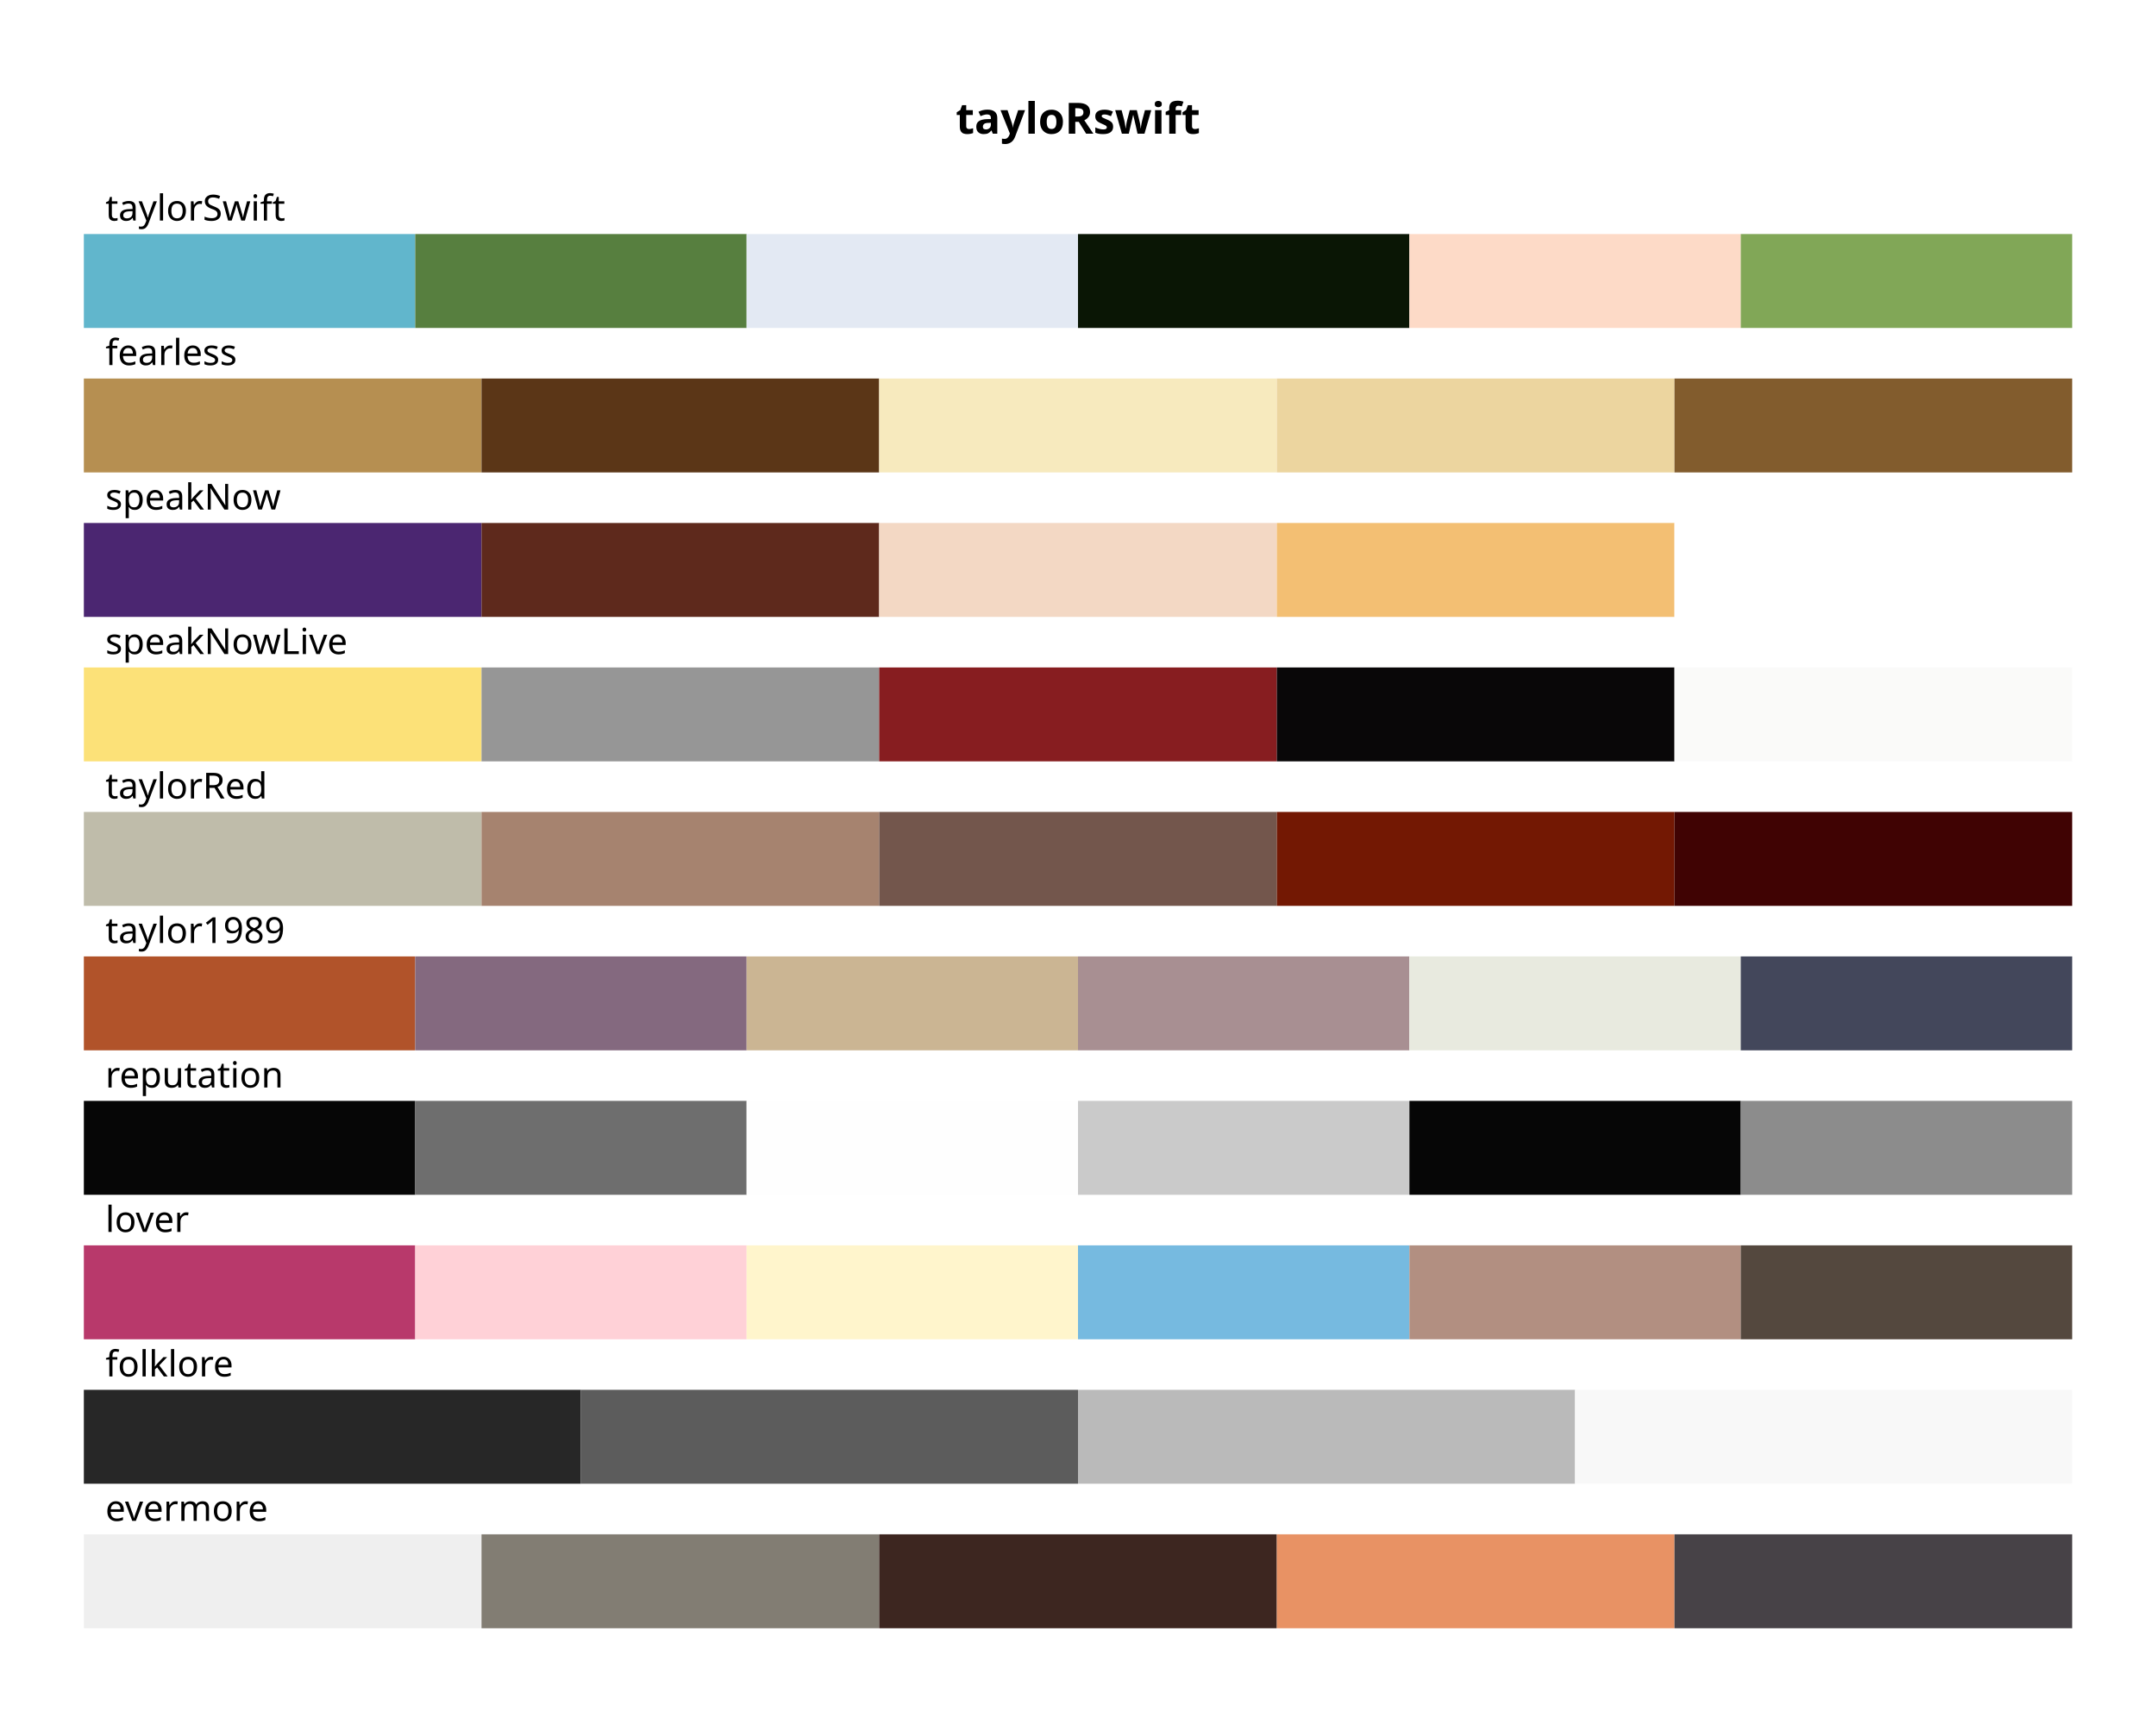
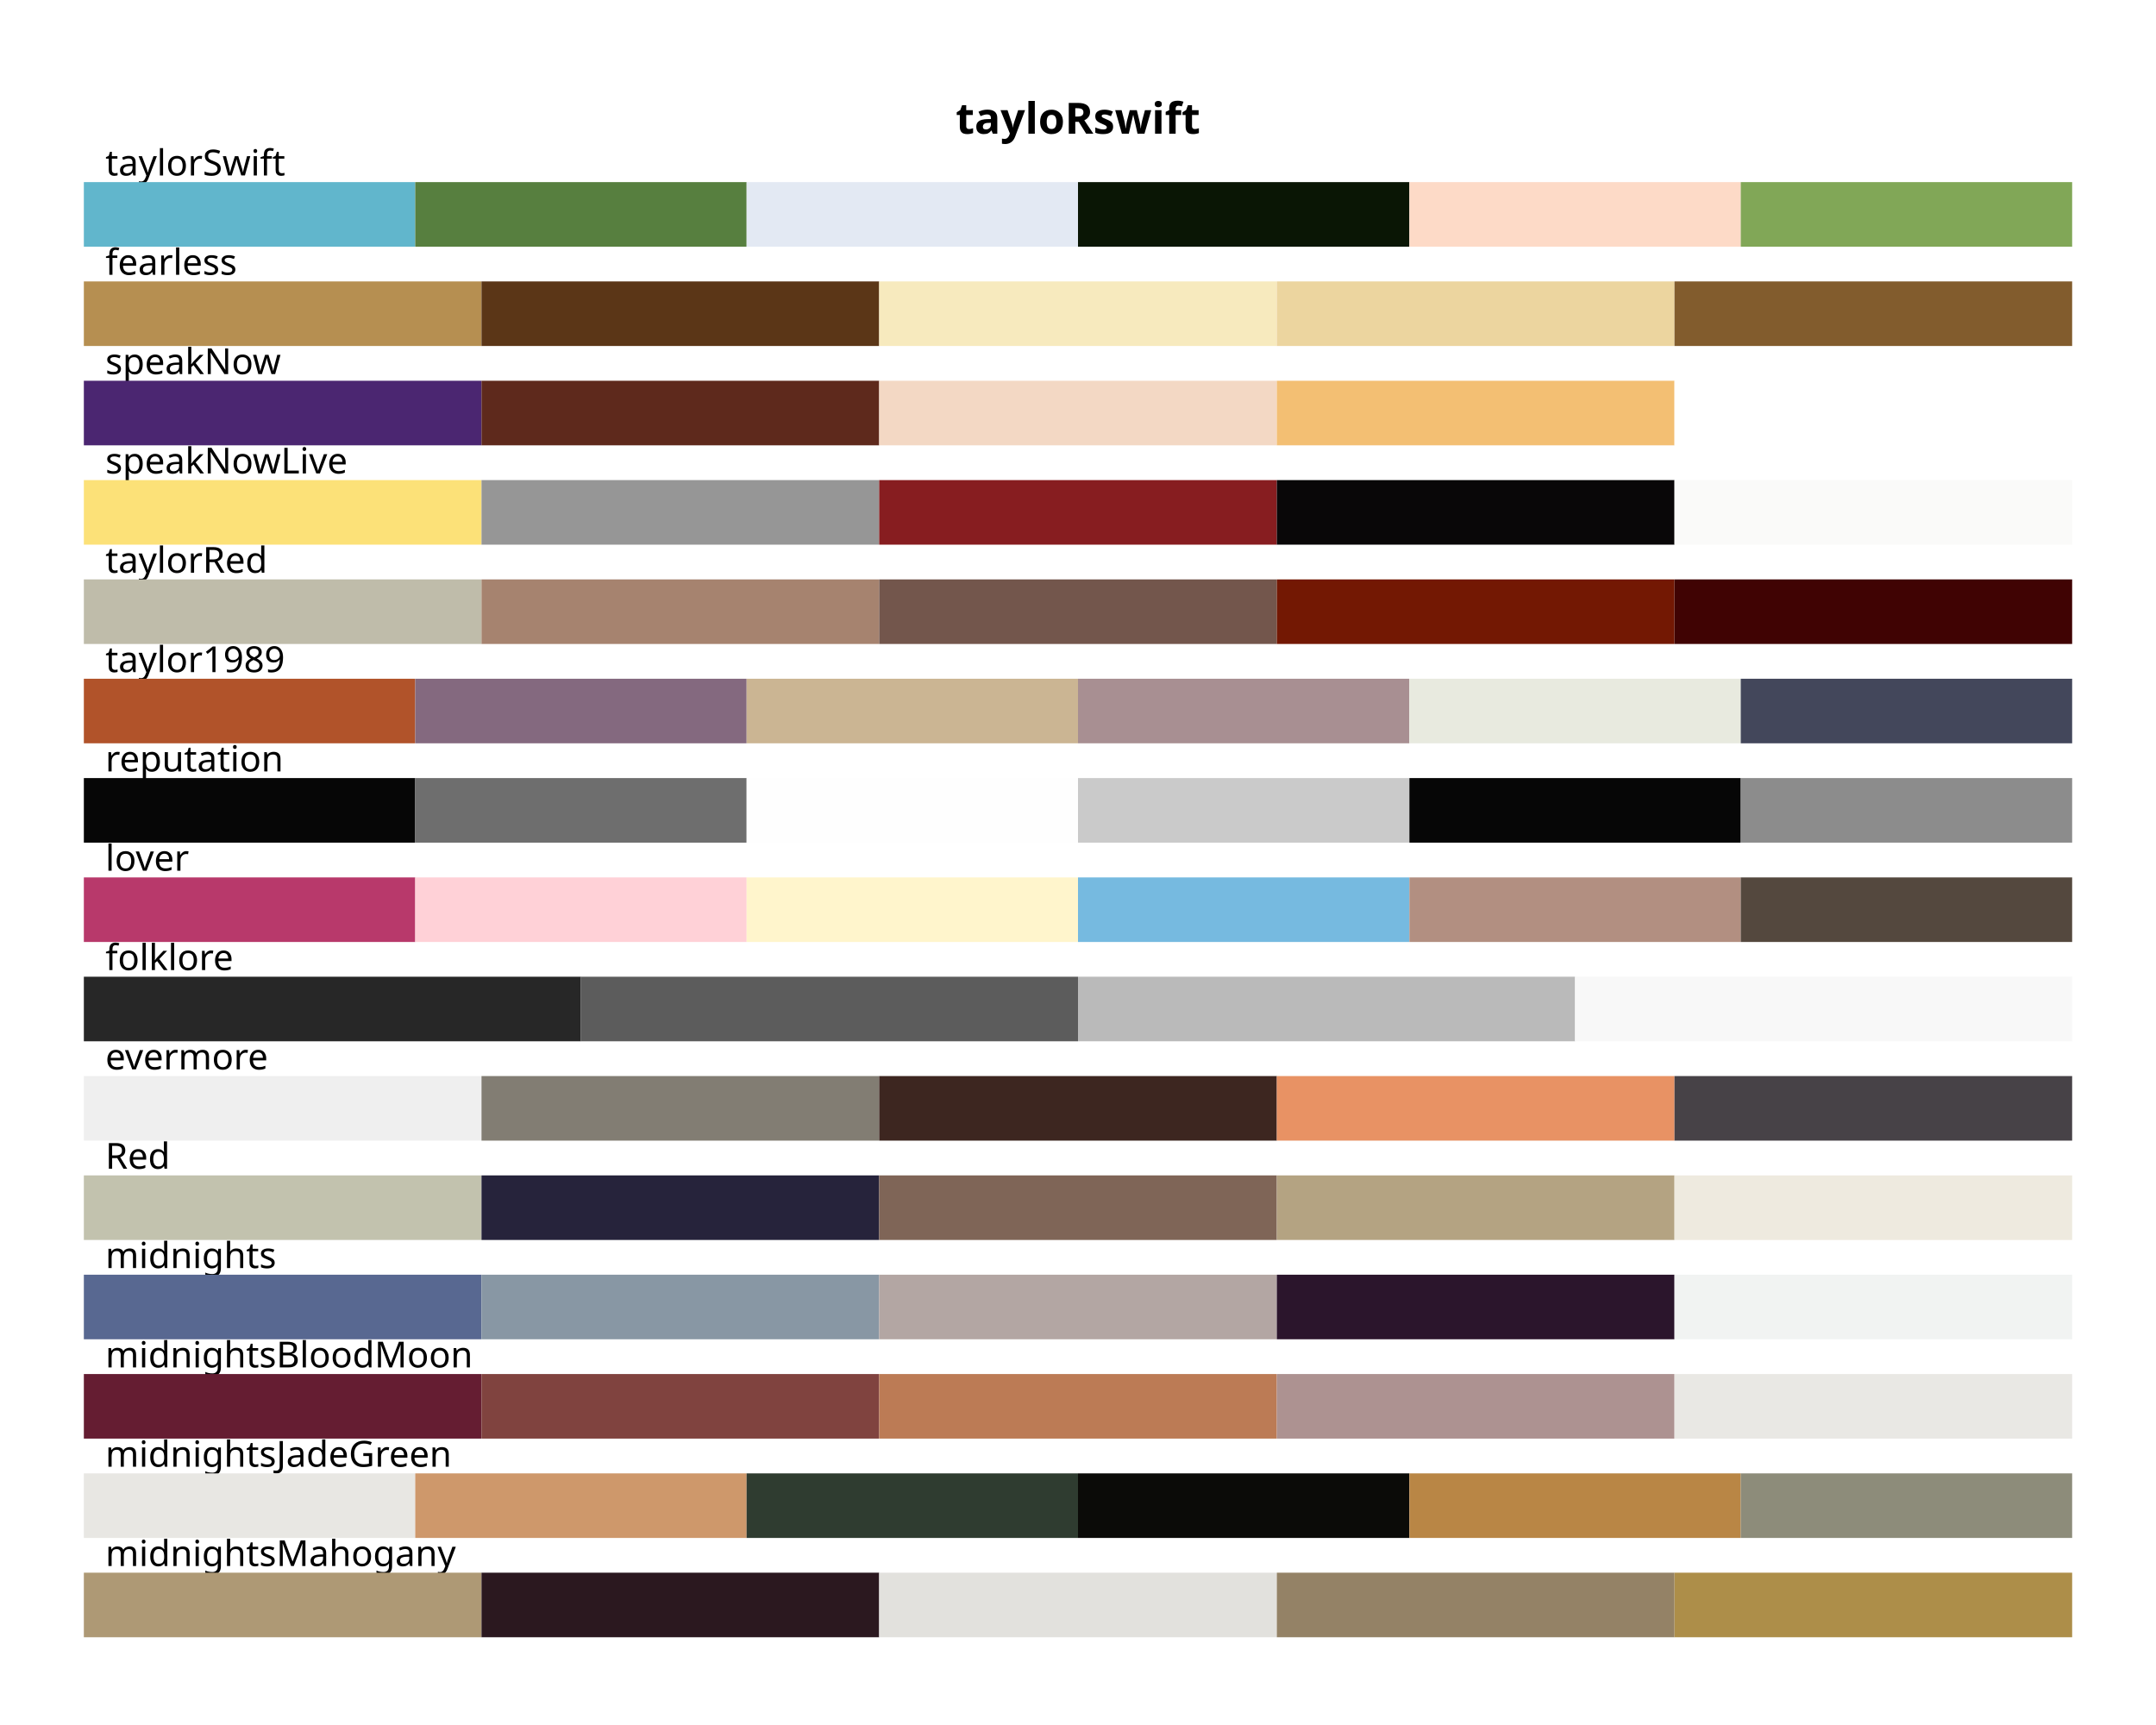
<svg xmlns="http://www.w3.org/2000/svg" class="svglite" data-engine-version="2.0" width="720.00pt" height="576.00pt" viewBox="0 0 720.00 576.00">
  <defs>
    <style type="text/css">
    .svglite line, .svglite polyline, .svglite polygon, .svglite path, .svglite rect, .svglite circle {
      fill: none;
      stroke: #000000;
      stroke-linecap: round;
      stroke-linejoin: round;
      stroke-miterlimit: 10.00;
    }
  </style>
  </defs>
  <rect width="100%" height="100%" style="stroke: none; fill: #FFFFFF;" />
  <defs>
    <clipPath id="cpMC4wMHw3MjAuMDB8MC4wMHw1NzYuMDA=">
      <rect x="0.00" y="0.00" width="720.00" height="576.00" />
    </clipPath>
  </defs>
  <g clip-path="url(#cpMC4wMHw3MjAuMDB8MC4wMHw1NzYuMDA=)">
    <text x="360.00" y="44.64" text-anchor="middle" style="font-size: 14.40px; font-weight: bold; font-family: sans;" textLength="69.63px" lengthAdjust="spacingAndGlyphs">tayloRswift</text>
  </g>
  <defs>
    <clipPath id="cpMS40NHw3MTguNTZ8MS40NHw1NzQuNTY=">
      <rect x="1.44" y="1.44" width="717.12" height="573.12" />
    </clipPath>
  </defs>
  <g clip-path="url(#cpMS40NHw3MTguNTZ8MS40NHw1NzQuNTY=)">
-     <text x="35.20" y="73.66" style="font-size: 12.00px; font-family: sans;" textLength="55.35px" lengthAdjust="spacingAndGlyphs">taylorSwift</text>
-     <rect x="28.00" y="78.15" width="110.67" height="31.36" style="stroke-width: 0.75; stroke: none; fill: #61B6CC;" />
-     <rect x="138.67" y="78.15" width="110.67" height="31.36" style="stroke-width: 0.75; stroke: none; fill: #577F3F;" />
-     <rect x="249.33" y="78.15" width="110.67" height="31.36" style="stroke-width: 0.75; stroke: none; fill: #E3E9F3;" />
-     <rect x="360.00" y="78.15" width="110.67" height="31.36" style="stroke-width: 0.75; stroke: none; fill: #0A1605;" />
-     <rect x="470.67" y="78.15" width="110.67" height="31.36" style="stroke-width: 0.75; stroke: none; fill: #FDDAC7;" />
-     <rect x="581.33" y="78.15" width="110.67" height="31.36" style="stroke-width: 0.75; stroke: none; fill: #81A757;" />
-     <text x="35.20" y="121.90" style="font-size: 12.00px; font-family: sans;" textLength="42.03px" lengthAdjust="spacingAndGlyphs">fearless</text>
-     <rect x="28.00" y="126.39" width="132.80" height="31.36" style="stroke-width: 0.75; stroke: none; fill: #B68F51;" />
-     <rect x="160.80" y="126.39" width="132.80" height="31.36" style="stroke-width: 0.75; stroke: none; fill: #5B3617;" />
-     <rect x="293.60" y="126.39" width="132.80" height="31.36" style="stroke-width: 0.75; stroke: none; fill: #F7EABE;" />
-     <rect x="426.40" y="126.39" width="132.80" height="31.36" style="stroke-width: 0.75; stroke: none; fill: #ECD59F;" />
-     <rect x="559.20" y="126.39" width="132.80" height="31.36" style="stroke-width: 0.75; stroke: none; fill: #825C2D;" />
-     <text x="35.20" y="170.15" style="font-size: 12.00px; font-family: sans;" textLength="56.04px" lengthAdjust="spacingAndGlyphs">speakNow</text>
-     <rect x="28.00" y="174.63" width="132.80" height="31.36" style="stroke-width: 0.75; stroke: none; fill: #4B2671;" />
-     <rect x="160.80" y="174.63" width="132.80" height="31.36" style="stroke-width: 0.75; stroke: none; fill: #5E291C;" />
-     <rect x="293.60" y="174.63" width="132.80" height="31.36" style="stroke-width: 0.75; stroke: none; fill: #F3D8C4;" />
-     <rect x="426.40" y="174.63" width="132.80" height="31.36" style="stroke-width: 0.75; stroke: none; fill: #F3BF73;" />
-     <rect x="559.20" y="174.63" width="132.80" height="31.36" style="stroke-width: 0.75; stroke: none; fill: #FFFFFF;" />
-     <text x="35.20" y="218.39" style="font-size: 12.00px; font-family: sans;" textLength="78.06px" lengthAdjust="spacingAndGlyphs">speakNowLive</text>
-     <rect x="28.00" y="222.87" width="132.80" height="31.36" style="stroke-width: 0.75; stroke: none; fill: #FCE178;" />
-     <rect x="160.80" y="222.87" width="132.80" height="31.36" style="stroke-width: 0.75; stroke: none; fill: #969696;" />
-     <rect x="293.60" y="222.87" width="132.80" height="31.36" style="stroke-width: 0.75; stroke: none; fill: #871D20;" />
-     <rect x="426.40" y="222.87" width="132.80" height="31.36" style="stroke-width: 0.75; stroke: none; fill: #090708;" />
-     <rect x="559.20" y="222.87" width="132.80" height="31.36" style="stroke-width: 0.75; stroke: none; fill: #FAFAF9;" />
-     <text x="35.20" y="266.63" style="font-size: 12.00px; font-family: sans;" textLength="51.36px" lengthAdjust="spacingAndGlyphs">taylorRed</text>
-     <rect x="28.00" y="271.12" width="132.80" height="31.36" style="stroke-width: 0.75; stroke: none; fill: #BFBCAA;" />
-     <rect x="160.80" y="271.12" width="132.80" height="31.36" style="stroke-width: 0.75; stroke: none; fill: #A6836F;" />
-     <rect x="293.60" y="271.12" width="132.80" height="31.36" style="stroke-width: 0.75; stroke: none; fill: #73564C;" />
-     <rect x="426.40" y="271.12" width="132.80" height="31.36" style="stroke-width: 0.75; stroke: none; fill: #731803;" />
-     <rect x="559.20" y="271.12" width="132.80" height="31.36" style="stroke-width: 0.75; stroke: none; fill: #400303;" />
-     <text x="35.20" y="314.87" style="font-size: 12.00px; font-family: sans;" textLength="56.04px" lengthAdjust="spacingAndGlyphs">taylor1989</text>
-     <rect x="28.00" y="319.36" width="110.67" height="31.36" style="stroke-width: 0.75; stroke: none; fill: #B1532A;" />
-     <rect x="138.67" y="319.36" width="110.67" height="31.36" style="stroke-width: 0.75; stroke: none; fill: #84697F;" />
-     <rect x="249.33" y="319.36" width="110.67" height="31.36" style="stroke-width: 0.75; stroke: none; fill: #CBB593;" />
-     <rect x="360.00" y="319.36" width="110.67" height="31.36" style="stroke-width: 0.75; stroke: none; fill: #A88F92;" />
-     <rect x="470.67" y="319.36" width="110.67" height="31.36" style="stroke-width: 0.75; stroke: none; fill: #E8EADF;" />
-     <rect x="581.33" y="319.36" width="110.67" height="31.36" style="stroke-width: 0.75; stroke: none; fill: #43475B;" />
-     <text x="35.20" y="363.12" style="font-size: 12.00px; font-family: sans;" textLength="53.37px" lengthAdjust="spacingAndGlyphs">reputation</text>
-     <rect x="28.00" y="367.60" width="110.67" height="31.36" style="stroke-width: 0.75; stroke: none; fill: #060606;" />
-     <rect x="138.67" y="367.60" width="110.67" height="31.36" style="stroke-width: 0.75; stroke: none; fill: #6E6E6E;" />
-     <rect x="249.33" y="367.60" width="110.67" height="31.36" style="stroke-width: 0.75; stroke: none; fill: #FEFEFE;" />
-     <rect x="360.00" y="367.60" width="110.67" height="31.36" style="stroke-width: 0.75; stroke: none; fill: #CACACA;" />
-     <rect x="470.67" y="367.60" width="110.67" height="31.36" style="stroke-width: 0.75; stroke: none; fill: #060606;" />
-     <rect x="581.33" y="367.60" width="110.67" height="31.36" style="stroke-width: 0.75; stroke: none; fill: #8C8C8C;" />
-     <text x="35.20" y="411.36" style="font-size: 12.00px; font-family: sans;" textLength="26.01px" lengthAdjust="spacingAndGlyphs">lover</text>
-     <rect x="28.00" y="415.84" width="110.67" height="31.36" style="stroke-width: 0.75; stroke: none; fill: #B8396B;" />
-     <rect x="138.67" y="415.84" width="110.67" height="31.36" style="stroke-width: 0.75; stroke: none; fill: #FFD1D7;" />
-     <rect x="249.33" y="415.84" width="110.67" height="31.36" style="stroke-width: 0.75; stroke: none; fill: #FFF5CC;" />
-     <rect x="360.00" y="415.84" width="110.67" height="31.36" style="stroke-width: 0.75; stroke: none; fill: #76BAE0;" />
-     <rect x="470.67" y="415.84" width="110.67" height="31.36" style="stroke-width: 0.75; stroke: none; fill: #B28F81;" />
-     <rect x="581.33" y="415.84" width="110.67" height="31.36" style="stroke-width: 0.75; stroke: none; fill: #54483E;" />
-     <text x="35.20" y="459.60" style="font-size: 12.00px; font-family: sans;" textLength="38.69px" lengthAdjust="spacingAndGlyphs">folklore</text>
-     <rect x="28.00" y="464.08" width="166.00" height="31.36" style="stroke-width: 0.75; stroke: none; fill: #272727;" />
-     <rect x="194.00" y="464.08" width="166.00" height="31.36" style="stroke-width: 0.75; stroke: none; fill: #5C5C5C;" />
-     <rect x="360.00" y="464.08" width="166.00" height="31.36" style="stroke-width: 0.75; stroke: none; fill: #BABABA;" />
-     <rect x="526.00" y="464.08" width="166.00" height="31.36" style="stroke-width: 0.75; stroke: none; fill: #F8F8F8;" />
-     <text x="35.20" y="507.84" style="font-size: 12.00px; font-family: sans;" textLength="50.70px" lengthAdjust="spacingAndGlyphs">evermore</text>
-     <rect x="28.00" y="512.33" width="132.80" height="31.36" style="stroke-width: 0.75; stroke: none; fill: #EFEFEF;" />
-     <rect x="160.80" y="512.33" width="132.80" height="31.36" style="stroke-width: 0.75; stroke: none; fill: #827D73;" />
-     <rect x="293.60" y="512.33" width="132.80" height="31.36" style="stroke-width: 0.75; stroke: none; fill: #3D2620;" />
-     <rect x="426.40" y="512.33" width="132.80" height="31.36" style="stroke-width: 0.75; stroke: none; fill: #E89264;" />
-     <rect x="559.20" y="512.33" width="132.80" height="31.36" style="stroke-width: 0.75; stroke: none; fill: #474247;" />
+     <text x="35.20" y="58.59" style="font-size: 12.00px; font-family: sans;" textLength="55.35px" lengthAdjust="spacingAndGlyphs">taylorSwift</text>
+     <rect x="28.00" y="60.81" width="110.67" height="21.56" style="stroke-width: 0.75; stroke: none; fill: #61B6CC;" />
+     <rect x="138.67" y="60.81" width="110.67" height="21.56" style="stroke-width: 0.75; stroke: none; fill: #577F3F;" />
+     <rect x="249.33" y="60.81" width="110.67" height="21.56" style="stroke-width: 0.75; stroke: none; fill: #E3E9F3;" />
+     <rect x="360.00" y="60.81" width="110.67" height="21.56" style="stroke-width: 0.75; stroke: none; fill: #0A1605;" />
+     <rect x="470.67" y="60.81" width="110.67" height="21.56" style="stroke-width: 0.75; stroke: none; fill: #FDDAC7;" />
+     <rect x="581.33" y="60.81" width="110.67" height="21.56" style="stroke-width: 0.75; stroke: none; fill: #81A757;" />
+     <text x="35.20" y="91.75" style="font-size: 12.00px; font-family: sans;" textLength="42.03px" lengthAdjust="spacingAndGlyphs">fearless</text>
+     <rect x="28.00" y="93.97" width="132.80" height="21.56" style="stroke-width: 0.75; stroke: none; fill: #B68F51;" />
+     <rect x="160.80" y="93.97" width="132.80" height="21.56" style="stroke-width: 0.75; stroke: none; fill: #5B3617;" />
+     <rect x="293.60" y="93.97" width="132.80" height="21.56" style="stroke-width: 0.75; stroke: none; fill: #F7EABE;" />
+     <rect x="426.40" y="93.97" width="132.80" height="21.56" style="stroke-width: 0.75; stroke: none; fill: #ECD59F;" />
+     <rect x="559.20" y="93.97" width="132.80" height="21.56" style="stroke-width: 0.75; stroke: none; fill: #825C2D;" />
+     <text x="35.20" y="124.92" style="font-size: 12.00px; font-family: sans;" textLength="56.04px" lengthAdjust="spacingAndGlyphs">speakNow</text>
+     <rect x="28.00" y="127.14" width="132.80" height="21.56" style="stroke-width: 0.75; stroke: none; fill: #4B2671;" />
+     <rect x="160.80" y="127.14" width="132.80" height="21.56" style="stroke-width: 0.75; stroke: none; fill: #5E291C;" />
+     <rect x="293.60" y="127.14" width="132.80" height="21.56" style="stroke-width: 0.75; stroke: none; fill: #F3D8C4;" />
+     <rect x="426.40" y="127.14" width="132.80" height="21.56" style="stroke-width: 0.75; stroke: none; fill: #F3BF73;" />
+     <rect x="559.20" y="127.14" width="132.80" height="21.56" style="stroke-width: 0.75; stroke: none; fill: #FFFFFF;" />
+     <text x="35.20" y="158.09" style="font-size: 12.00px; font-family: sans;" textLength="78.06px" lengthAdjust="spacingAndGlyphs">speakNowLive</text>
+     <rect x="28.00" y="160.31" width="132.80" height="21.56" style="stroke-width: 0.75; stroke: none; fill: #FCE178;" />
+     <rect x="160.80" y="160.31" width="132.80" height="21.56" style="stroke-width: 0.75; stroke: none; fill: #969696;" />
+     <rect x="293.60" y="160.31" width="132.80" height="21.56" style="stroke-width: 0.75; stroke: none; fill: #871D20;" />
+     <rect x="426.40" y="160.31" width="132.80" height="21.56" style="stroke-width: 0.75; stroke: none; fill: #090708;" />
+     <rect x="559.20" y="160.31" width="132.80" height="21.56" style="stroke-width: 0.75; stroke: none; fill: #FAFAF9;" />
+     <text x="35.20" y="191.25" style="font-size: 12.00px; font-family: sans;" textLength="51.36px" lengthAdjust="spacingAndGlyphs">taylorRed</text>
+     <rect x="28.00" y="193.47" width="132.80" height="21.56" style="stroke-width: 0.75; stroke: none; fill: #BFBCAA;" />
+     <rect x="160.80" y="193.47" width="132.80" height="21.56" style="stroke-width: 0.75; stroke: none; fill: #A6836F;" />
+     <rect x="293.60" y="193.47" width="132.80" height="21.56" style="stroke-width: 0.75; stroke: none; fill: #73564C;" />
+     <rect x="426.40" y="193.47" width="132.80" height="21.56" style="stroke-width: 0.75; stroke: none; fill: #731803;" />
+     <rect x="559.20" y="193.47" width="132.80" height="21.56" style="stroke-width: 0.75; stroke: none; fill: #400303;" />
+     <text x="35.20" y="224.42" style="font-size: 12.00px; font-family: sans;" textLength="56.04px" lengthAdjust="spacingAndGlyphs">taylor1989</text>
+     <rect x="28.00" y="226.64" width="110.67" height="21.56" style="stroke-width: 0.75; stroke: none; fill: #B1532A;" />
+     <rect x="138.67" y="226.64" width="110.67" height="21.56" style="stroke-width: 0.75; stroke: none; fill: #84697F;" />
+     <rect x="249.33" y="226.64" width="110.67" height="21.56" style="stroke-width: 0.75; stroke: none; fill: #CBB593;" />
+     <rect x="360.00" y="226.64" width="110.67" height="21.56" style="stroke-width: 0.75; stroke: none; fill: #A88F92;" />
+     <rect x="470.67" y="226.64" width="110.67" height="21.56" style="stroke-width: 0.75; stroke: none; fill: #E8EADF;" />
+     <rect x="581.33" y="226.64" width="110.67" height="21.56" style="stroke-width: 0.75; stroke: none; fill: #43475B;" />
+     <text x="35.20" y="257.59" style="font-size: 12.00px; font-family: sans;" textLength="53.37px" lengthAdjust="spacingAndGlyphs">reputation</text>
+     <rect x="28.00" y="259.81" width="110.67" height="21.56" style="stroke-width: 0.75; stroke: none; fill: #060606;" />
+     <rect x="138.67" y="259.81" width="110.67" height="21.56" style="stroke-width: 0.75; stroke: none; fill: #6E6E6E;" />
+     <rect x="249.33" y="259.81" width="110.67" height="21.56" style="stroke-width: 0.75; stroke: none; fill: #FEFEFE;" />
+     <rect x="360.00" y="259.81" width="110.67" height="21.56" style="stroke-width: 0.75; stroke: none; fill: #CACACA;" />
+     <rect x="470.67" y="259.81" width="110.67" height="21.56" style="stroke-width: 0.75; stroke: none; fill: #060606;" />
+     <rect x="581.33" y="259.81" width="110.67" height="21.56" style="stroke-width: 0.75; stroke: none; fill: #8C8C8C;" />
+     <text x="35.20" y="290.75" style="font-size: 12.00px; font-family: sans;" textLength="26.01px" lengthAdjust="spacingAndGlyphs">lover</text>
+     <rect x="28.00" y="292.98" width="110.67" height="21.56" style="stroke-width: 0.75; stroke: none; fill: #B8396B;" />
+     <rect x="138.67" y="292.98" width="110.67" height="21.56" style="stroke-width: 0.75; stroke: none; fill: #FFD1D7;" />
+     <rect x="249.33" y="292.98" width="110.67" height="21.56" style="stroke-width: 0.75; stroke: none; fill: #FFF5CC;" />
+     <rect x="360.00" y="292.98" width="110.67" height="21.56" style="stroke-width: 0.75; stroke: none; fill: #76BAE0;" />
+     <rect x="470.67" y="292.98" width="110.67" height="21.56" style="stroke-width: 0.75; stroke: none; fill: #B28F81;" />
+     <rect x="581.33" y="292.98" width="110.67" height="21.56" style="stroke-width: 0.75; stroke: none; fill: #54483E;" />
+     <text x="35.20" y="323.92" style="font-size: 12.00px; font-family: sans;" textLength="38.69px" lengthAdjust="spacingAndGlyphs">folklore</text>
+     <rect x="28.00" y="326.14" width="166.00" height="21.56" style="stroke-width: 0.75; stroke: none; fill: #272727;" />
+     <rect x="194.00" y="326.14" width="166.00" height="21.56" style="stroke-width: 0.75; stroke: none; fill: #5C5C5C;" />
+     <rect x="360.00" y="326.14" width="166.00" height="21.56" style="stroke-width: 0.75; stroke: none; fill: #BABABA;" />
+     <rect x="526.00" y="326.14" width="166.00" height="21.56" style="stroke-width: 0.75; stroke: none; fill: #F8F8F8;" />
+     <text x="35.20" y="357.09" style="font-size: 12.00px; font-family: sans;" textLength="50.70px" lengthAdjust="spacingAndGlyphs">evermore</text>
+     <rect x="28.00" y="359.31" width="132.80" height="21.56" style="stroke-width: 0.75; stroke: none; fill: #EFEFEF;" />
+     <rect x="160.80" y="359.31" width="132.80" height="21.56" style="stroke-width: 0.75; stroke: none; fill: #827D73;" />
+     <rect x="293.60" y="359.31" width="132.80" height="21.56" style="stroke-width: 0.75; stroke: none; fill: #3D2620;" />
+     <rect x="426.40" y="359.31" width="132.80" height="21.56" style="stroke-width: 0.75; stroke: none; fill: #E89264;" />
+     <rect x="559.20" y="359.31" width="132.80" height="21.56" style="stroke-width: 0.75; stroke: none; fill: #474247;" />
+     <text x="35.20" y="390.25" style="font-size: 12.00px; font-family: sans;" textLength="22.02px" lengthAdjust="spacingAndGlyphs">Red</text>
+     <rect x="28.00" y="392.48" width="132.80" height="21.56" style="stroke-width: 0.75; stroke: none; fill: #C2C2AE;" />
+     <rect x="160.80" y="392.48" width="132.80" height="21.56" style="stroke-width: 0.75; stroke: none; fill: #26233B;" />
+     <rect x="293.60" y="392.48" width="132.80" height="21.56" style="stroke-width: 0.75; stroke: none; fill: #7F6557;" />
+     <rect x="426.40" y="392.48" width="132.80" height="21.56" style="stroke-width: 0.75; stroke: none; fill: #B4A382;" />
+     <rect x="559.20" y="392.48" width="132.80" height="21.56" style="stroke-width: 0.75; stroke: none; fill: #EEEADF;" />
+     <text x="35.20" y="423.42" style="font-size: 12.00px; font-family: sans;" textLength="51.36px" lengthAdjust="spacingAndGlyphs">midnights</text>
+     <rect x="28.00" y="425.64" width="132.80" height="21.56" style="stroke-width: 0.75; stroke: none; fill: #586891;" />
+     <rect x="160.80" y="425.64" width="132.80" height="21.56" style="stroke-width: 0.75; stroke: none; fill: #8897A4;" />
+     <rect x="293.60" y="425.64" width="132.80" height="21.56" style="stroke-width: 0.75; stroke: none; fill: #B3A6A3;" />
+     <rect x="426.40" y="425.64" width="132.80" height="21.56" style="stroke-width: 0.75; stroke: none; fill: #2B152C;" />
+     <rect x="559.20" y="425.64" width="132.80" height="21.56" style="stroke-width: 0.75; stroke: none; fill: #F1F3F2;" />
+     <text x="35.20" y="456.59" style="font-size: 12.00px; font-family: sans;" textLength="112.08px" lengthAdjust="spacingAndGlyphs">midnightsBloodMoon</text>
+     <rect x="28.00" y="458.81" width="132.80" height="21.56" style="stroke-width: 0.75; stroke: none; fill: #651D32;" />
+     <rect x="160.80" y="458.81" width="132.80" height="21.56" style="stroke-width: 0.75; stroke: none; fill: #80433F;" />
+     <rect x="293.60" y="458.81" width="132.80" height="21.56" style="stroke-width: 0.75; stroke: none; fill: #BC7B55;" />
+     <rect x="426.40" y="458.81" width="132.80" height="21.56" style="stroke-width: 0.75; stroke: none; fill: #AD9291;" />
+     <rect x="559.20" y="458.81" width="132.80" height="21.56" style="stroke-width: 0.75; stroke: none; fill: #E9E8E4;" />
+     <text x="35.20" y="489.75" style="font-size: 12.00px; font-family: sans;" textLength="110.75px" lengthAdjust="spacingAndGlyphs">midnightsJadeGreen</text>
+     <rect x="28.00" y="491.98" width="110.67" height="21.56" style="stroke-width: 0.75; stroke: none; fill: #E8E7E3;" />
+     <rect x="138.67" y="491.98" width="110.67" height="21.56" style="stroke-width: 0.75; stroke: none; fill: #CE986B;" />
+     <rect x="249.33" y="491.98" width="110.67" height="21.56" style="stroke-width: 0.75; stroke: none; fill: #2F3C30;" />
+     <rect x="360.00" y="491.98" width="110.67" height="21.56" style="stroke-width: 0.75; stroke: none; fill: #0B0B08;" />
+     <rect x="470.67" y="491.98" width="110.67" height="21.56" style="stroke-width: 0.75; stroke: none; fill: #B98645;" />
+     <rect x="581.33" y="491.98" width="110.67" height="21.56" style="stroke-width: 0.75; stroke: none; fill: #8D8C7A;" />
+     <text x="35.20" y="522.92" style="font-size: 12.00px; font-family: sans;" textLength="107.42px" lengthAdjust="spacingAndGlyphs">midnightsMahogany</text>
+     <rect x="28.00" y="525.14" width="132.80" height="21.56" style="stroke-width: 0.75; stroke: none; fill: #AE9975;" />
+     <rect x="160.80" y="525.14" width="132.80" height="21.56" style="stroke-width: 0.75; stroke: none; fill: #2B181F;" />
+     <rect x="293.60" y="525.14" width="132.80" height="21.56" style="stroke-width: 0.75; stroke: none; fill: #E2E1DD;" />
+     <rect x="426.40" y="525.14" width="132.80" height="21.56" style="stroke-width: 0.75; stroke: none; fill: #948266;" />
+     <rect x="559.20" y="525.14" width="132.80" height="21.56" style="stroke-width: 0.75; stroke: none; fill: #AD8E49;" />
  </g>
</svg>
